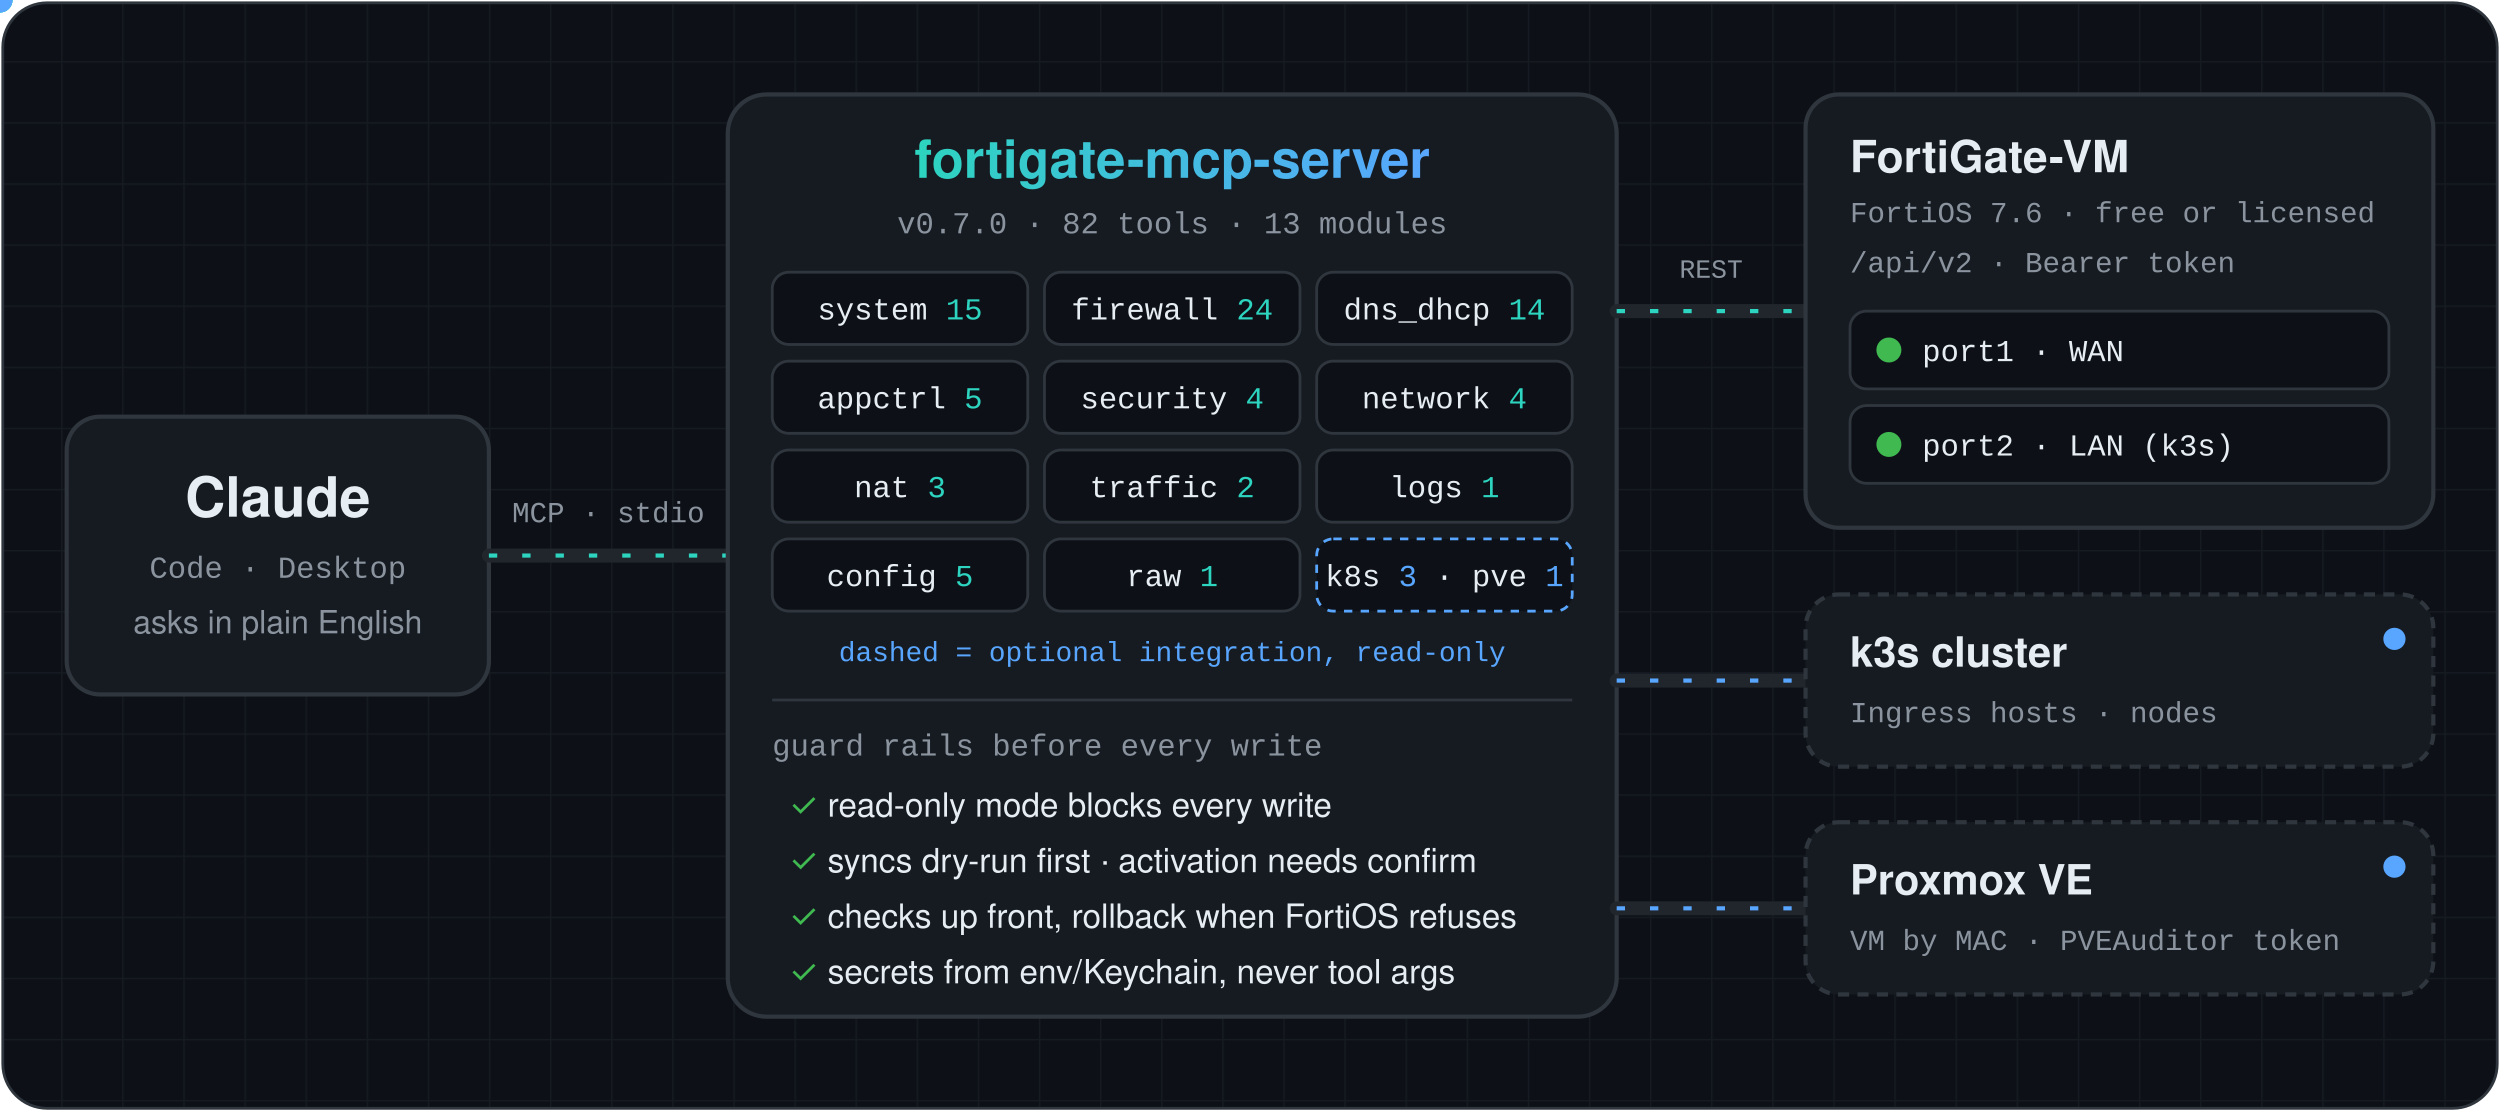
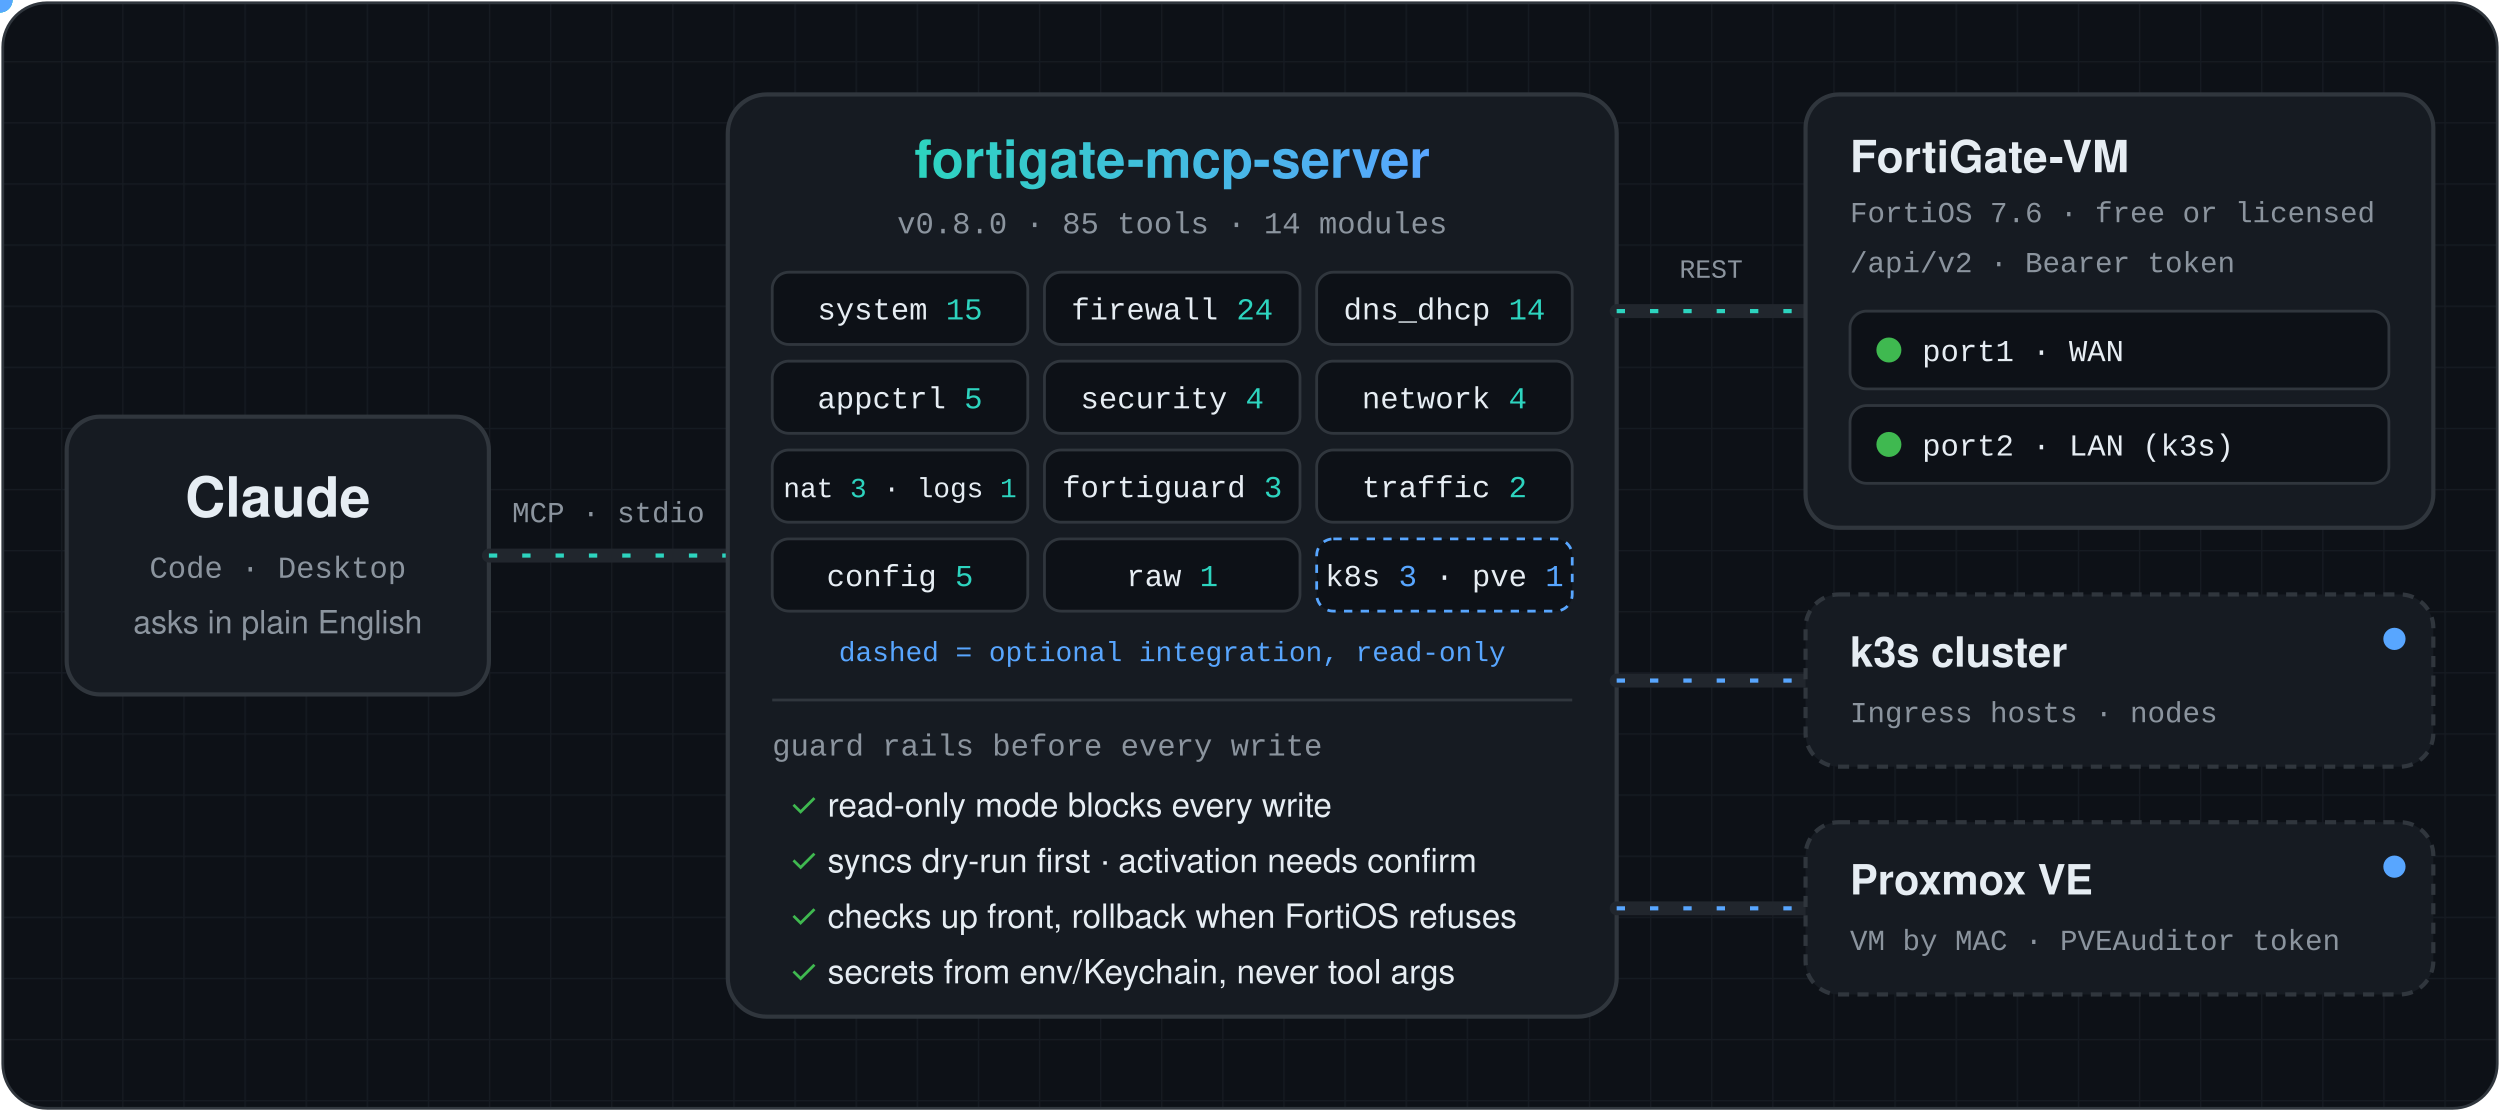
<svg xmlns="http://www.w3.org/2000/svg" viewBox="0 0 900 400" width="900" height="400" role="img" aria-labelledby="t d">
  <defs>
    <pattern id="g" width="22" height="22" patternUnits="userSpaceOnUse">
      <path d="M22 0H0V22" fill="none" stroke="#161b22" />
    </pattern>
    <linearGradient id="title" x1="0" x2="1">
      <stop offset="0" stop-color="#2dd4bf" />
      <stop offset="1" stop-color="#58a6ff" />
    </linearGradient>
    <path id="pc" d="M176 200H262" />
    <path id="pf" d="M582 112C616 112 616 112 650 112" />
    <path id="pk" d="M582 245C616 245 616 245 650 245" />
    <path id="pp" d="M582 327C616 327 616 327 650 327" />
    <style>
      .sans{font-family:"Segoe UI",-apple-system,BlinkMacSystemFont,Helvetica,Arial,sans-serif}
      .mono{font-family:ui-monospace,SFMono-Regular,"SF Mono",Menlo,Consolas,"Liberation Mono",monospace}
      .box{fill:#161b22;stroke:#30363d;stroke-width:1.5}
      .wire{fill:none;stroke:#21262d;stroke-width:5;stroke-linecap:round}
      .flow{fill:none;stroke:#2dd4bf;stroke-width:1.5;stroke-dasharray:3 9;animation:dash 1.2s linear infinite}
      .flow.ro{stroke:#58a6ff}
      @keyframes dash{to{stroke-dashoffset:-12}}
      .chip{fill:#0d1117;stroke:#30363d}
      .chip.opt{stroke:#58a6ff;stroke-dasharray:3 3}
      .glow{animation:glow 6s ease-in-out infinite}
      @keyframes glow{0%,100%{stroke:#30363d}8%{stroke:#2dd4bf}16%{stroke:#30363d}}
      .d1{animation-delay:.5s}.d2{animation-delay:1s}.d3{animation-delay:1.5s}.d4{animation-delay:2s}.d5{animation-delay:2.5s}
      .d6{animation-delay:3s}.d7{animation-delay:3.5s}.d8{animation-delay:4s}.d9{animation-delay:4.5s}.d10{animation-delay:5s}
      .led{animation:led 1.6s steps(1) infinite}.l2{animation-delay:-.7s}
      @keyframes led{0%,60%{opacity:1}61%,100%{opacity:.25}}
      .pulse{animation:pulse 2.4s ease-in-out infinite}@keyframes pulse{0%,100%{opacity:.55}50%{opacity:1}}
      @media (prefers-reduced-motion:reduce){*{animation:none!important}}
    </style>
  </defs>
  <rect x="1" y="1" width="898" height="398" rx="16" fill="#0d1117" />
  <rect x="1" y="1" width="898" height="398" rx="16" fill="url(#g)" />
  <rect x="24" y="150" width="152" height="100" rx="12" class="box" />
  <text x="100" y="186" text-anchor="middle" class="sans" font-size="20" font-weight="700" fill="#e6edf3">Claude</text>
  <text x="100" y="208" text-anchor="middle" class="mono" font-size="11" fill="#8b949e">Code · Desktop</text>
  <text x="100" y="228" text-anchor="middle" class="sans" font-size="11.5" fill="#8b949e">asks in plain English</text>
  <use href="#pc" class="wire" />
  <use href="#pc" class="flow" />
  <text x="219" y="188" text-anchor="middle" class="mono" font-size="10.5" fill="#8b949e">MCP · stdio</text>
  <circle r="4.5" fill="#2dd4bf">
    <animateMotion dur="1.8s" repeatCount="indefinite">
      <mpath href="#pc" />
    </animateMotion>
  </circle>
  <circle r="4.5" fill="#58a6ff">
    <animateMotion dur="1.8s" begin=".9s" repeatCount="indefinite" keyPoints="1;0" keyTimes="0;1" calcMode="linear">
      <mpath href="#pc" />
    </animateMotion>
  </circle>
  <rect x="262" y="34" width="320" height="332" rx="14" class="box" />
  <text x="422" y="64" text-anchor="middle" class="sans" font-size="19" font-weight="700" fill="url(#title)">fortigate-mcp-server</text>
-   <text x="422" y="84" text-anchor="middle" class="mono" font-size="11" fill="#8b949e">v0.7.0 · 82 tools · 13 modules</text>
+   <text x="422" y="84" text-anchor="middle" class="mono" font-size="11" fill="#8b949e">v0.8.0 · 85 tools · 14 modules</text>
  <g class="mono" font-size="11">
    <rect x="278" y="98" width="92" height="26" rx="6" class="chip glow" />
    <text x="324" y="115" text-anchor="middle" fill="#e6edf3">system <tspan fill="#2dd4bf">15</tspan>
    </text>
    <rect x="376" y="98" width="92" height="26" rx="6" class="chip glow d1" />
    <text x="422" y="115" text-anchor="middle" fill="#e6edf3">firewall <tspan fill="#2dd4bf">24</tspan>
    </text>
    <rect x="474" y="98" width="92" height="26" rx="6" class="chip glow d2" />
    <text x="520" y="115" text-anchor="middle" fill="#e6edf3">dns_dhcp <tspan fill="#2dd4bf">14</tspan>
    </text>
    <rect x="278" y="130" width="92" height="26" rx="6" class="chip glow d3" />
    <text x="324" y="147" text-anchor="middle" fill="#e6edf3">appctrl <tspan fill="#2dd4bf">5</tspan>
    </text>
    <rect x="376" y="130" width="92" height="26" rx="6" class="chip glow d4" />
    <text x="422" y="147" text-anchor="middle" fill="#e6edf3">security <tspan fill="#2dd4bf">4</tspan>
    </text>
    <rect x="474" y="130" width="92" height="26" rx="6" class="chip glow d5" />
    <text x="520" y="147" text-anchor="middle" fill="#e6edf3">network <tspan fill="#2dd4bf">4</tspan>
    </text>
    <rect x="278" y="162" width="92" height="26" rx="6" class="chip glow d6" />
-     <text x="324" y="179" text-anchor="middle" fill="#e6edf3">nat <tspan fill="#2dd4bf">3</tspan>
+     <text x="324" y="179" text-anchor="middle" font-size="10" fill="#e6edf3">nat <tspan fill="#2dd4bf">3</tspan> · logs <tspan fill="#2dd4bf">1</tspan>
    </text>
    <rect x="376" y="162" width="92" height="26" rx="6" class="chip glow d7" />
-     <text x="422" y="179" text-anchor="middle" fill="#e6edf3">traffic <tspan fill="#2dd4bf">2</tspan>
+     <text x="422" y="179" text-anchor="middle" fill="#e6edf3">fortiguard <tspan fill="#2dd4bf">3</tspan>
    </text>
    <rect x="474" y="162" width="92" height="26" rx="6" class="chip glow d8" />
-     <text x="520" y="179" text-anchor="middle" fill="#e6edf3">logs <tspan fill="#2dd4bf">1</tspan>
+     <text x="520" y="179" text-anchor="middle" fill="#e6edf3">traffic <tspan fill="#2dd4bf">2</tspan>
    </text>
    <rect x="278" y="194" width="92" height="26" rx="6" class="chip glow d9" />
    <text x="324" y="211" text-anchor="middle" fill="#e6edf3">config <tspan fill="#2dd4bf">5</tspan>
    </text>
    <rect x="376" y="194" width="92" height="26" rx="6" class="chip glow d9" />
    <text x="422" y="211" text-anchor="middle" fill="#e6edf3">raw <tspan fill="#2dd4bf">1</tspan>
    </text>
    <rect x="474" y="194" width="92" height="26" rx="6" class="chip opt" />
    <text x="520" y="211" text-anchor="middle" fill="#e6edf3">k8s <tspan fill="#58a6ff">3</tspan> · pve <tspan fill="#58a6ff">1</tspan>
    </text>
  </g>
  <text x="422" y="238" text-anchor="middle" class="mono" font-size="10" fill="#58a6ff">dashed = optional integration, read-only</text>
  <line x1="278" y1="252" x2="566" y2="252" stroke="#30363d" />
  <text x="278" y="272" class="mono" font-size="11" fill="#8b949e">guard rails before every write</text>
  <g class="sans" font-size="12" fill="#e6edf3">
    <text x="284" y="294">
      <tspan fill="#3fb950">✓</tspan> read-only mode blocks every write</text>
    <text x="284" y="314">
      <tspan fill="#3fb950">✓</tspan> syncs dry-run first · activation needs confirm</text>
    <text x="284" y="334">
      <tspan fill="#3fb950">✓</tspan> checks up front, rollback when FortiOS refuses</text>
    <text x="284" y="354">
      <tspan fill="#3fb950">✓</tspan> secrets from env/Keychain, never tool args</text>
  </g>
  <use href="#pf" class="wire" />
  <use href="#pf" class="flow" />
  <text x="616" y="100" text-anchor="middle" class="mono" font-size="9.5" fill="#8b949e">REST</text>
  <circle r="4.5" fill="#2dd4bf">
    <animateMotion dur="1.4s" repeatCount="indefinite">
      <mpath href="#pf" />
    </animateMotion>
  </circle>
  <circle r="4.5" fill="#58a6ff">
    <animateMotion dur="1.4s" begin=".7s" repeatCount="indefinite" keyPoints="1;0" keyTimes="0;1" calcMode="linear">
      <mpath href="#pf" />
    </animateMotion>
  </circle>
  <rect x="650" y="34" width="226" height="156" rx="12" class="box" />
  <text x="666" y="62" class="sans" font-size="16" font-weight="700" fill="#e6edf3">FortiGate-VM</text>
  <text x="666" y="80" class="mono" font-size="10.5" fill="#8b949e">FortiOS 7.6 · free or licensed</text>
  <text x="666" y="98" class="mono" font-size="10.5" fill="#8b949e">/api/v2 · Bearer token</text>
  <g class="mono" font-size="11" fill="#e6edf3">
    <rect x="666" y="112" width="194" height="28" rx="6" class="chip" />
    <circle cx="680" cy="126" r="4.5" fill="#3fb950" class="led" />
    <text x="692" y="130">port1 · WAN</text>
    <rect x="666" y="146" width="194" height="28" rx="6" class="chip" />
    <circle cx="680" cy="160" r="4.5" fill="#3fb950" class="led l2" />
    <text x="692" y="164">port2 · LAN (k3s)</text>
  </g>
  <use href="#pk" class="wire" />
  <use href="#pk" class="flow ro" />
  <circle r="4" fill="#58a6ff">
    <animateMotion dur="2s" repeatCount="indefinite" keyPoints="1;0" keyTimes="0;1" calcMode="linear">
      <mpath href="#pk" />
    </animateMotion>
  </circle>
  <rect x="650" y="214" width="226" height="62" rx="12" class="box" stroke-dasharray="4 3" />
  <text x="666" y="240" class="sans" font-size="15" font-weight="700" fill="#e6edf3">k3s cluster</text>
  <text x="666" y="260" class="mono" font-size="10.5" fill="#8b949e">Ingress hosts · nodes</text>
  <use href="#pp" class="wire" />
  <use href="#pp" class="flow ro" />
  <circle r="4" fill="#58a6ff">
    <animateMotion dur="2s" begin="1s" repeatCount="indefinite" keyPoints="1;0" keyTimes="0;1" calcMode="linear">
      <mpath href="#pp" />
    </animateMotion>
  </circle>
  <rect x="650" y="296" width="226" height="62" rx="12" class="box" stroke-dasharray="4 3" />
  <text x="666" y="322" class="sans" font-size="15" font-weight="700" fill="#e6edf3">Proxmox VE</text>
  <text x="666" y="342" class="mono" font-size="10.5" fill="#8b949e">VM by MAC · PVEAuditor token</text>
  <circle cx="862" cy="230" r="4" fill="#58a6ff" class="pulse" />
  <circle cx="862" cy="312" r="4" fill="#58a6ff" class="pulse" />
  <rect x="1" y="1" width="898" height="398" rx="16" fill="none" stroke="#30363d" />
</svg>
